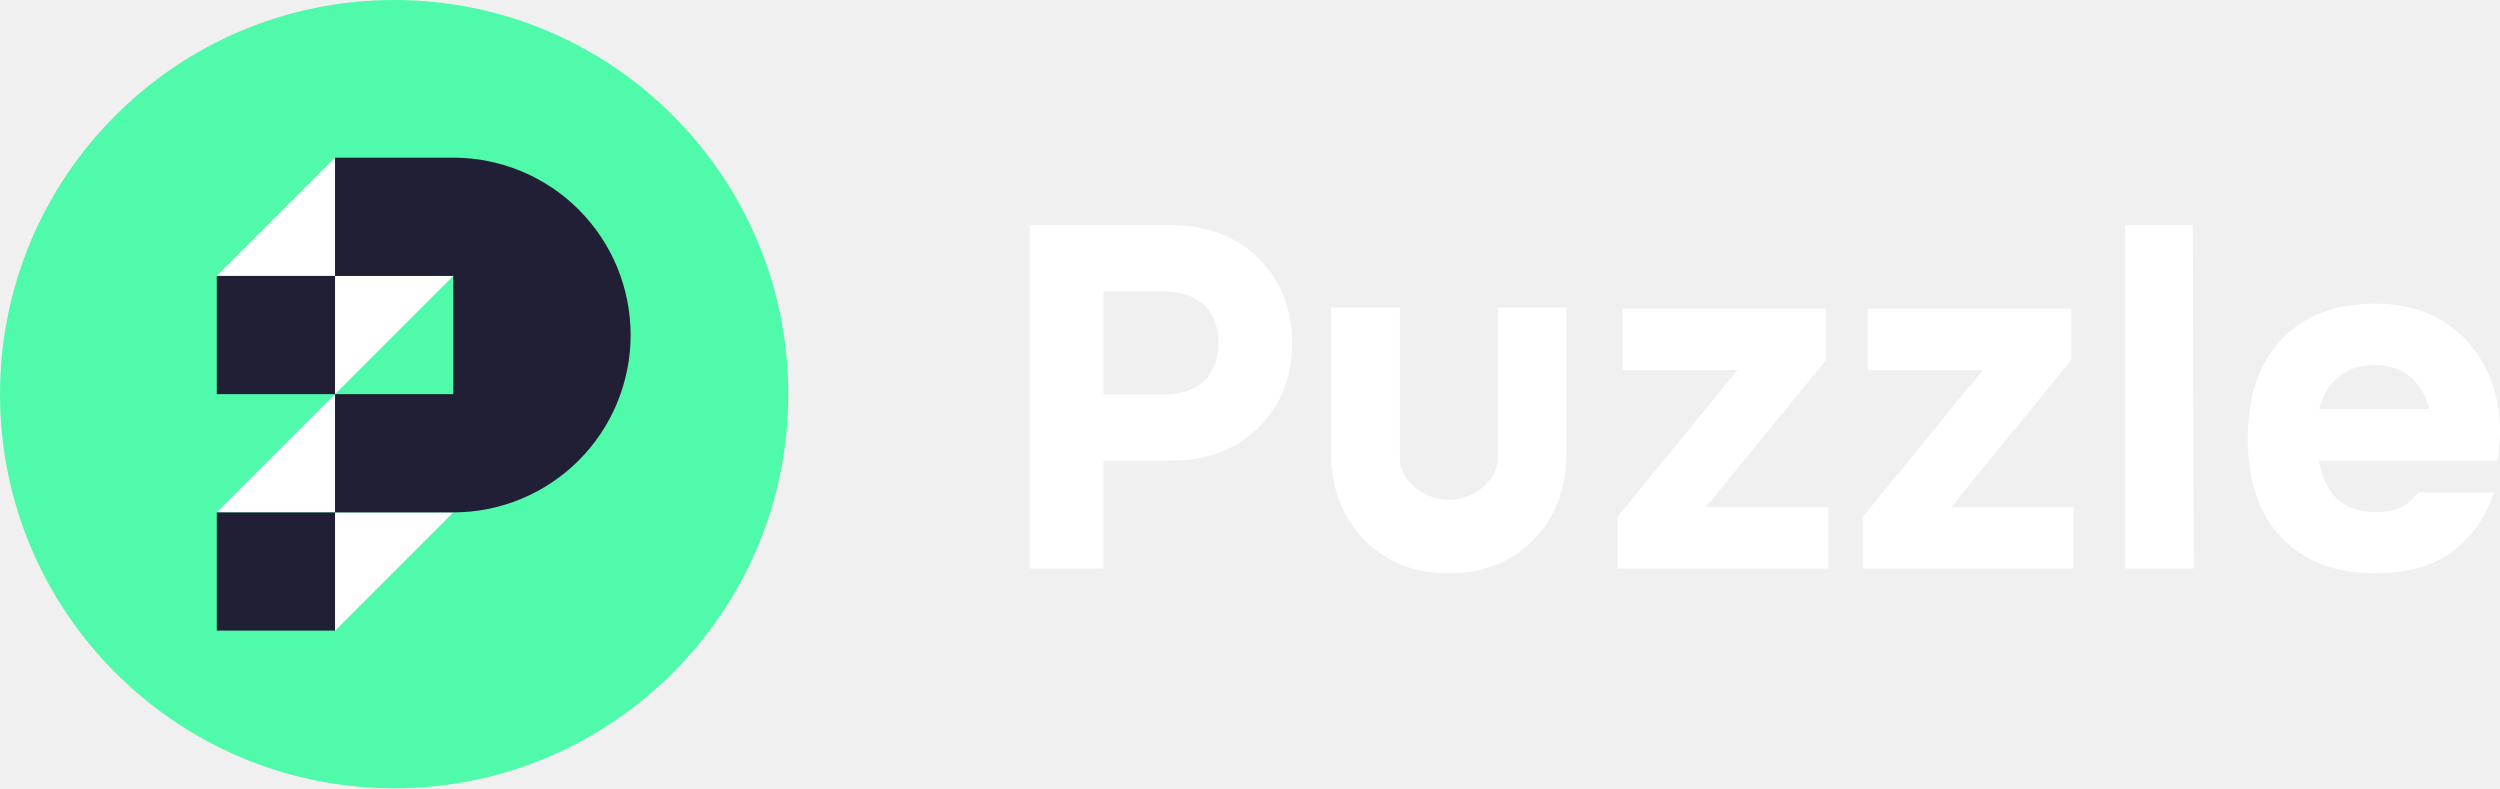
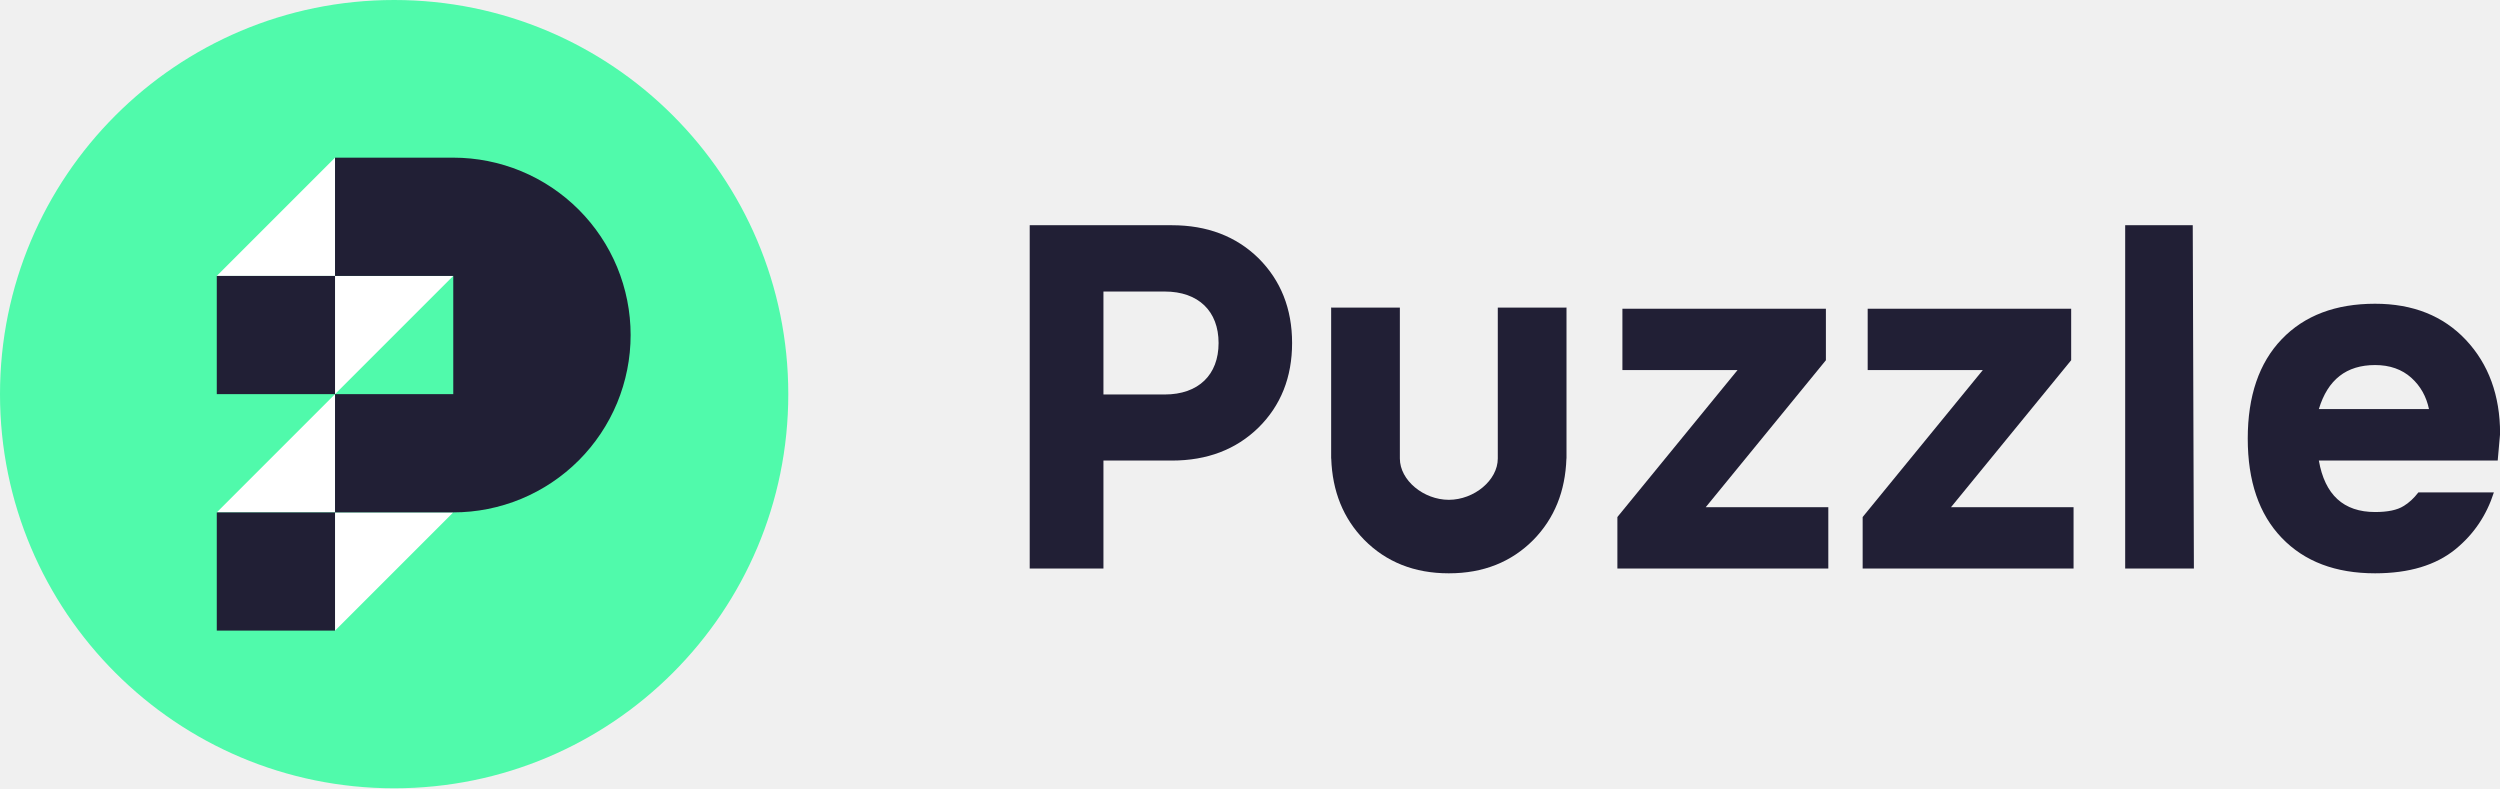
<svg xmlns="http://www.w3.org/2000/svg" width="111" height="35" viewBox="0 0 111 35" fill="none">
  <path d="M17.5 35C27.165 35 35 27.165 35 17.5C35 7.835 27.165 0 17.5 0C7.835 0 0 7.835 0 17.5C0 27.165 7.835 35 17.5 35Z" fill="#50FAAB" />
  <path d="M14.875 7L9.625 12.25H14.875V17.5L9.625 22.75H14.875V28L20.125 22.75H14.875V17.5L20.125 12.25H14.875V7Z" fill="white" />
  <path fill-rule="evenodd" clip-rule="evenodd" d="M20.125 22.75C21.159 22.75 22.183 22.546 23.139 22.151C24.094 21.755 24.962 21.175 25.694 20.444C26.425 19.712 27.005 18.844 27.401 17.889C27.796 16.933 28 15.909 28 14.875C28 13.841 27.796 12.817 27.401 11.861C27.005 10.906 26.425 10.038 25.694 9.307C24.962 8.575 24.094 7.995 23.139 7.599C22.183 7.204 21.159 7 20.125 7L14.875 7V12.25H9.625V17.5H14.875V22.75H9.625V28H14.875V22.75H20.125ZM20.125 17.5V12.25H14.875V17.5H20.125Z" fill="#211F35" />
-   <path fill-rule="evenodd" clip-rule="evenodd" d="M109.027 24.382C108.155 25.094 106.965 25.455 105.455 25.455C103.702 25.455 102.32 24.934 101.31 23.882C100.3 22.83 99.8 21.363 99.8 19.471C99.8 17.589 100.3 16.112 101.31 15.06C102.32 14.007 103.702 13.486 105.455 13.486C107.124 13.486 108.474 14.018 109.484 15.091C110.494 16.165 111.004 17.558 111.004 19.258L110.898 20.449H102.957C103.223 21.969 104.052 22.734 105.455 22.734C106.008 22.734 106.433 22.649 106.72 22.468C106.95 22.332 107.172 22.128 107.377 21.862H110.728C110.406 22.873 109.842 23.715 109.027 24.382ZM105.455 16.208C104.18 16.208 103.351 16.856 102.957 18.163H107.847C107.73 17.611 107.475 17.143 107.06 16.771C106.646 16.399 106.104 16.208 105.455 16.208Z" fill="white" />
-   <path d="M94.358 10H97.358L97.409 25.242H94.358V10Z" fill="white" />
-   <path fill-rule="evenodd" clip-rule="evenodd" d="M48.993 20.449V25.242H45.719V10H52.033C53.595 10 54.881 10.489 55.88 11.467C56.869 12.455 57.369 13.71 57.369 15.23C57.369 16.75 56.869 18.004 55.88 18.982C54.881 19.96 53.595 20.449 52.033 20.449H48.993ZM51.714 12.944H48.993V17.515H51.714C53.212 17.515 54.105 16.643 54.105 15.23C54.105 13.816 53.212 12.944 51.714 12.944Z" fill="white" />
-   <path d="M81.177 25.242V22.52H75.734L81.07 15.994V13.709H72.035V16.43H77.148L71.812 22.956V25.242H81.177Z" fill="white" />
-   <path d="M92.066 25.242V22.52H86.624L91.96 15.994V13.709H82.925V16.43H88.038L82.702 22.956V25.242H92.066Z" fill="white" />
-   <path d="M64.328 22.192C65.451 22.19 66.502 21.324 66.502 20.358V13.657L69.553 13.656L69.553 20.355L69.549 20.358C69.501 21.813 69.014 23.019 68.086 23.967C67.108 24.956 65.854 25.455 64.334 25.455H64.322C62.802 25.455 61.548 24.956 60.57 23.967C59.642 23.019 59.155 21.813 59.107 20.358L59.103 20.355L59.103 13.656L62.154 13.657V20.358C62.154 21.324 63.205 22.19 64.328 22.192Z" fill="white" />
+   <path fill-rule="evenodd" clip-rule="evenodd" d="M109.027 24.382C108.155 25.094 106.965 25.455 105.455 25.455C103.702 25.455 102.32 24.934 101.31 23.882C100.3 22.83 99.8 21.363 99.8 19.471C99.8 17.589 100.3 16.112 101.31 15.06C102.32 14.007 103.702 13.486 105.455 13.486C107.124 13.486 108.474 14.018 109.484 15.091C110.494 16.165 111.004 17.558 111.004 19.258L110.898 20.449H102.957C103.223 21.969 104.052 22.734 105.455 22.734C106.008 22.734 106.433 22.649 106.72 22.468C106.95 22.332 107.172 22.128 107.377 21.862H110.728C110.406 22.873 109.842 23.715 109.027 24.382ZM105.455 16.208C104.18 16.208 103.351 16.856 102.957 18.163H107.847C107.73 17.611 107.475 17.143 107.06 16.771C106.646 16.399 106.104 16.208 105.455 16.208Z" fill="#211F35" />
+   <path d="M94.358 10H97.358L97.409 25.242H94.358V10Z" fill="#211F35" />
+   <path fill-rule="evenodd" clip-rule="evenodd" d="M48.993 20.449V25.242H45.719V10H52.033C53.595 10 54.881 10.489 55.88 11.467C56.869 12.455 57.369 13.71 57.369 15.23C57.369 16.75 56.869 18.004 55.88 18.982C54.881 19.96 53.595 20.449 52.033 20.449H48.993ZM51.714 12.944H48.993V17.515H51.714C53.212 17.515 54.105 16.643 54.105 15.23C54.105 13.816 53.212 12.944 51.714 12.944Z" fill="#211F35" />
+   <path d="M81.177 25.242V22.52H75.734L81.07 15.994V13.709H72.035V16.43H77.148L71.812 22.956V25.242H81.177Z" fill="#211F35" />
+   <path d="M92.066 25.242V22.52H86.624L91.96 15.994V13.709H82.925V16.43H88.038L82.702 22.956V25.242H92.066Z" fill="#211F35" />
+   <path d="M64.328 22.192C65.451 22.19 66.502 21.324 66.502 20.358V13.657L69.553 13.656L69.553 20.355L69.549 20.358C69.501 21.813 69.014 23.019 68.086 23.967C67.108 24.956 65.854 25.455 64.334 25.455H64.322C62.802 25.455 61.548 24.956 60.57 23.967C59.642 23.019 59.155 21.813 59.107 20.358L59.103 20.355L59.103 13.656L62.154 13.657V20.358C62.154 21.324 63.205 22.19 64.328 22.192Z" fill="#211F35" />
</svg>
